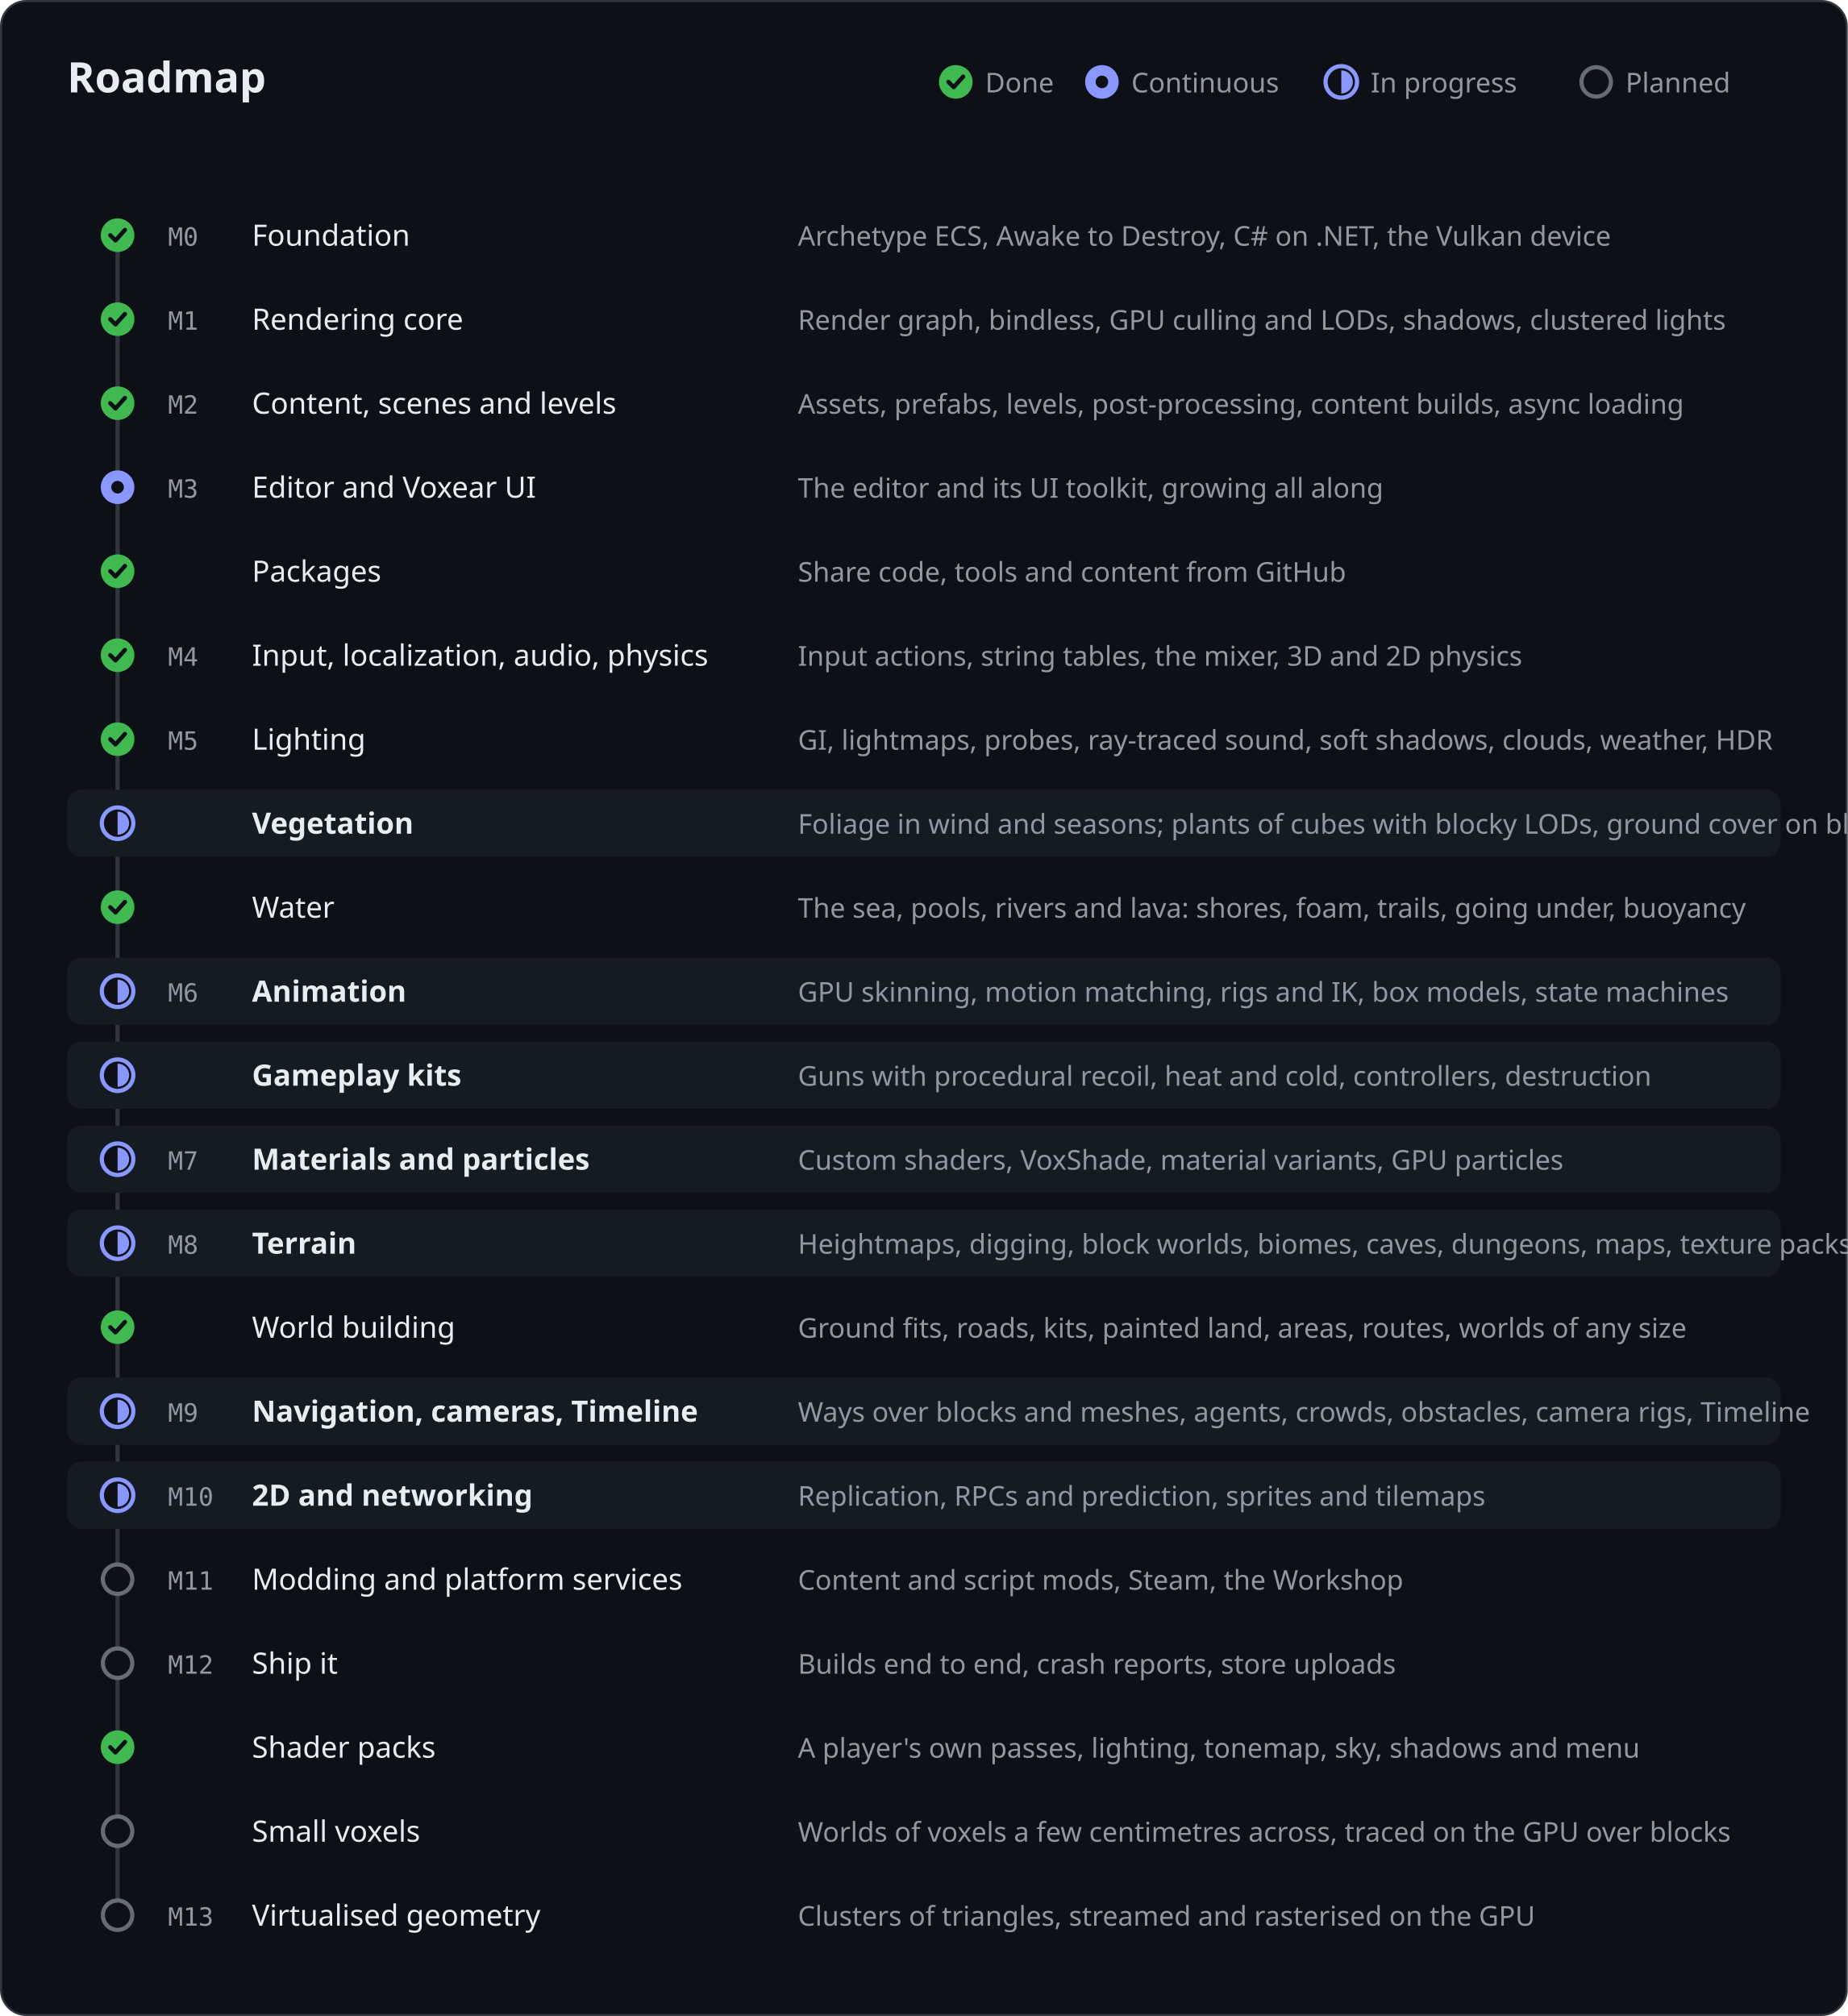
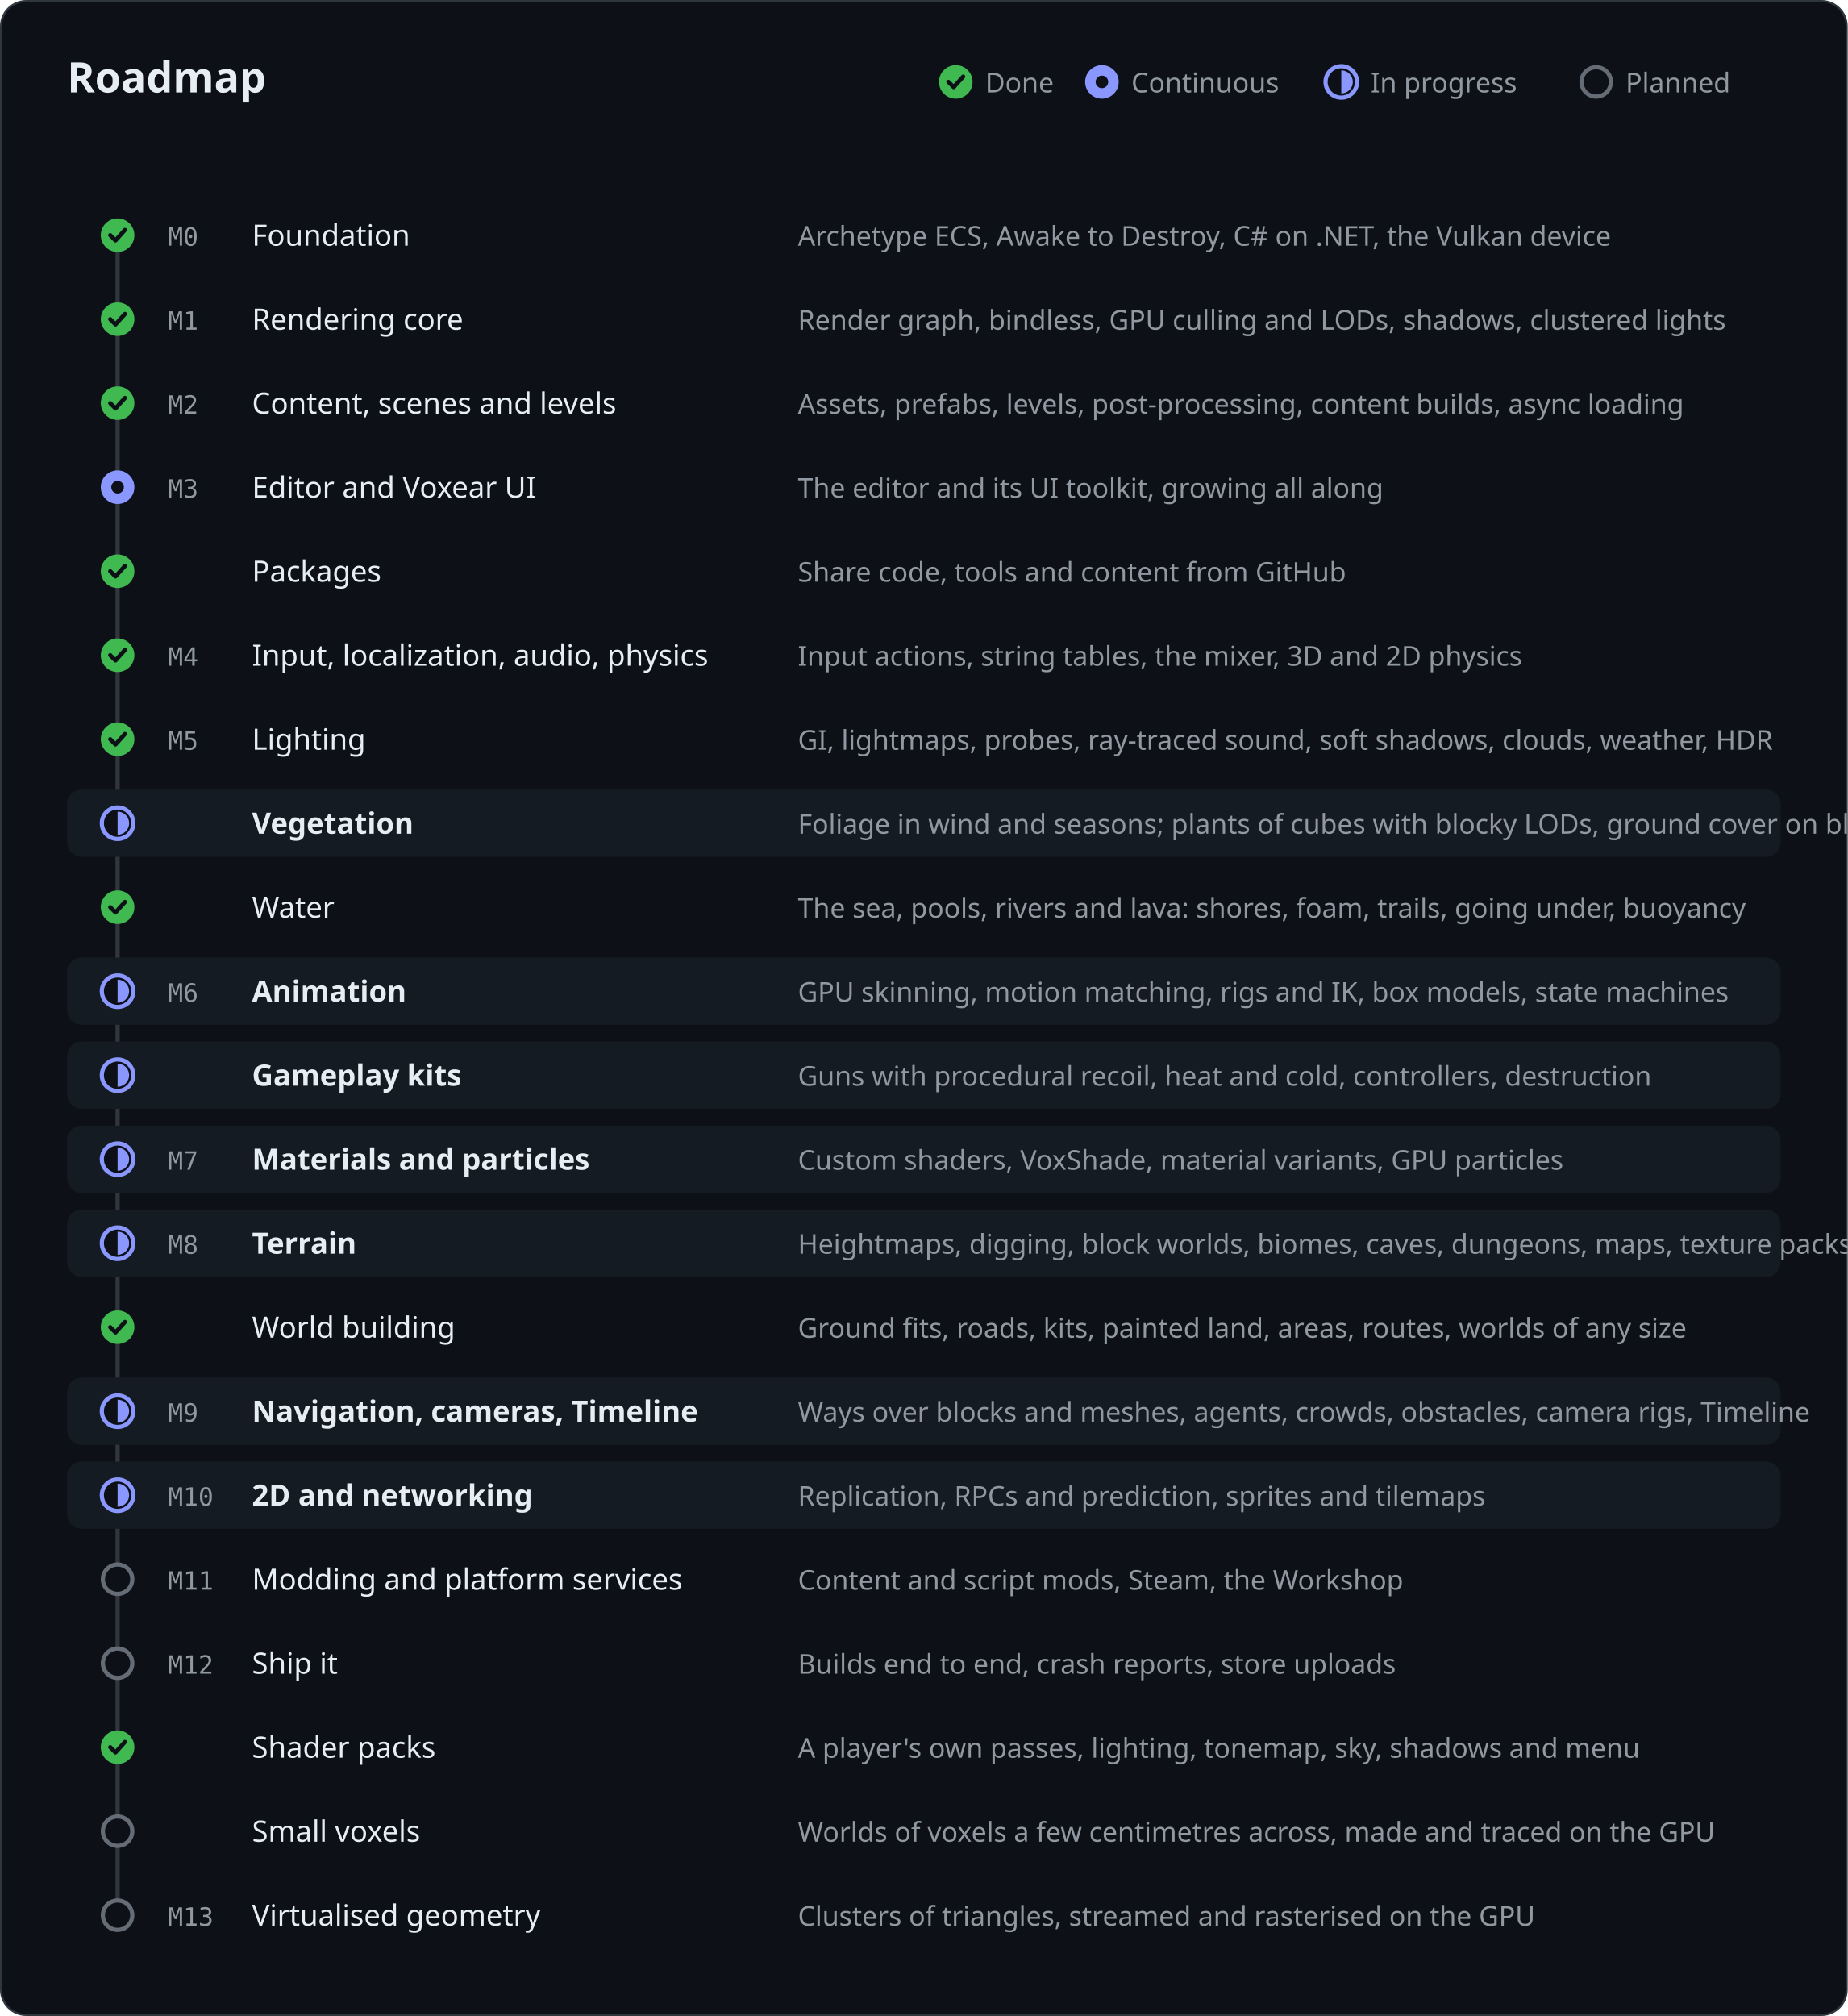
<svg xmlns="http://www.w3.org/2000/svg" width="880" height="960" viewBox="0 0 880 960" role="img" aria-label="Voxear roadmap">
  <rect x="0.5" y="0.5" width="879" height="959" rx="12" fill="#0d1117" stroke="#30363d" />
  <text x="32" y="44" font-family="-apple-system, BlinkMacSystemFont, 'Segoe UI', 'Noto Sans', Helvetica, Arial, sans-serif" font-size="20" font-weight="600" fill="#e6edf3">Roadmap</text>
  <circle cx="760.2" cy="39" r="7" fill="#0d1117" stroke="#656c76" stroke-width="2" />
  <text x="774.2" y="44" font-family="-apple-system, BlinkMacSystemFont, 'Segoe UI', 'Noto Sans', Helvetica, Arial, sans-serif" font-size="13" fill="#9198a1">Planned</text>
  <circle cx="638.8" cy="39" r="7.5" fill="#0d1117" stroke="#8a97ff" stroke-width="2" />
  <path d="M638.8 33.5 a5.5 5.5 0 0 1 0 11 z" fill="#8a97ff" />
  <text x="652.8" y="44" font-family="-apple-system, BlinkMacSystemFont, 'Segoe UI', 'Noto Sans', Helvetica, Arial, sans-serif" font-size="13" fill="#9198a1">In progress</text>
  <circle cx="524.8" cy="39" r="8" fill="#8a97ff" />
  <circle cx="524.8" cy="39" r="3" fill="#0d1117" />
  <text x="538.8" y="44" font-family="-apple-system, BlinkMacSystemFont, 'Segoe UI', 'Noto Sans', Helvetica, Arial, sans-serif" font-size="13" fill="#9198a1">Continuous</text>
  <circle cx="455.2" cy="39" r="8" fill="#3fb950" />
  <path d="M451.7 39 l2.5 2.5 l4.5-5" fill="none" stroke="#0d1117" stroke-width="2" stroke-linecap="round" stroke-linejoin="round" />
  <text x="469.2" y="44" font-family="-apple-system, BlinkMacSystemFont, 'Segoe UI', 'Noto Sans', Helvetica, Arial, sans-serif" font-size="13" fill="#9198a1">Done</text>
  <line x1="56" y1="112" x2="56" y2="912" stroke="#30363d" stroke-width="2" />
  <circle cx="56" cy="112" r="8" fill="#3fb950" />
  <path d="M52.5 112 l2.5 2.5 l4.5-5" fill="none" stroke="#0d1117" stroke-width="2" stroke-linecap="round" stroke-linejoin="round" />
  <text x="80" y="117" font-family="ui-monospace, SFMono-Regular, 'SF Mono', Menlo, Consolas, monospace" font-size="12" fill="#9198a1">M0</text>
  <text x="120" y="117" font-family="-apple-system, BlinkMacSystemFont, 'Segoe UI', 'Noto Sans', Helvetica, Arial, sans-serif" font-size="14" font-weight="500" fill="#e6edf3">Foundation</text>
  <text x="380" y="117" font-family="-apple-system, BlinkMacSystemFont, 'Segoe UI', 'Noto Sans', Helvetica, Arial, sans-serif" font-size="13" fill="#9198a1">Archetype ECS, Awake to Destroy, C# on .NET, the Vulkan device</text>
  <circle cx="56" cy="152" r="8" fill="#3fb950" />
  <path d="M52.5 152 l2.5 2.5 l4.5-5" fill="none" stroke="#0d1117" stroke-width="2" stroke-linecap="round" stroke-linejoin="round" />
  <text x="80" y="157" font-family="ui-monospace, SFMono-Regular, 'SF Mono', Menlo, Consolas, monospace" font-size="12" fill="#9198a1">M1</text>
  <text x="120" y="157" font-family="-apple-system, BlinkMacSystemFont, 'Segoe UI', 'Noto Sans', Helvetica, Arial, sans-serif" font-size="14" font-weight="500" fill="#e6edf3">Rendering core</text>
  <text x="380" y="157" font-family="-apple-system, BlinkMacSystemFont, 'Segoe UI', 'Noto Sans', Helvetica, Arial, sans-serif" font-size="13" fill="#9198a1">Render graph, bindless, GPU culling and LODs, shadows, clustered lights</text>
  <circle cx="56" cy="192" r="8" fill="#3fb950" />
  <path d="M52.5 192 l2.5 2.5 l4.5-5" fill="none" stroke="#0d1117" stroke-width="2" stroke-linecap="round" stroke-linejoin="round" />
  <text x="80" y="197" font-family="ui-monospace, SFMono-Regular, 'SF Mono', Menlo, Consolas, monospace" font-size="12" fill="#9198a1">M2</text>
  <text x="120" y="197" font-family="-apple-system, BlinkMacSystemFont, 'Segoe UI', 'Noto Sans', Helvetica, Arial, sans-serif" font-size="14" font-weight="500" fill="#e6edf3">Content, scenes and levels</text>
  <text x="380" y="197" font-family="-apple-system, BlinkMacSystemFont, 'Segoe UI', 'Noto Sans', Helvetica, Arial, sans-serif" font-size="13" fill="#9198a1">Assets, prefabs, levels, post-processing, content builds, async loading</text>
  <circle cx="56" cy="232" r="8" fill="#8a97ff" />
  <circle cx="56" cy="232" r="3" fill="#0d1117" />
  <text x="80" y="237" font-family="ui-monospace, SFMono-Regular, 'SF Mono', Menlo, Consolas, monospace" font-size="12" fill="#9198a1">M3</text>
  <text x="120" y="237" font-family="-apple-system, BlinkMacSystemFont, 'Segoe UI', 'Noto Sans', Helvetica, Arial, sans-serif" font-size="14" font-weight="500" fill="#e6edf3">Editor and Voxear UI</text>
  <text x="380" y="237" font-family="-apple-system, BlinkMacSystemFont, 'Segoe UI', 'Noto Sans', Helvetica, Arial, sans-serif" font-size="13" fill="#9198a1">The editor and its UI toolkit, growing all along</text>
  <circle cx="56" cy="272" r="8" fill="#3fb950" />
  <path d="M52.5 272 l2.5 2.5 l4.5-5" fill="none" stroke="#0d1117" stroke-width="2" stroke-linecap="round" stroke-linejoin="round" />
  <text x="80" y="277" font-family="ui-monospace, SFMono-Regular, 'SF Mono', Menlo, Consolas, monospace" font-size="12" fill="#9198a1" />
  <text x="120" y="277" font-family="-apple-system, BlinkMacSystemFont, 'Segoe UI', 'Noto Sans', Helvetica, Arial, sans-serif" font-size="14" font-weight="500" fill="#e6edf3">Packages</text>
  <text x="380" y="277" font-family="-apple-system, BlinkMacSystemFont, 'Segoe UI', 'Noto Sans', Helvetica, Arial, sans-serif" font-size="13" fill="#9198a1">Share code, tools and content from GitHub</text>
  <circle cx="56" cy="312" r="8" fill="#3fb950" />
  <path d="M52.5 312 l2.5 2.5 l4.5-5" fill="none" stroke="#0d1117" stroke-width="2" stroke-linecap="round" stroke-linejoin="round" />
  <text x="80" y="317" font-family="ui-monospace, SFMono-Regular, 'SF Mono', Menlo, Consolas, monospace" font-size="12" fill="#9198a1">M4</text>
  <text x="120" y="317" font-family="-apple-system, BlinkMacSystemFont, 'Segoe UI', 'Noto Sans', Helvetica, Arial, sans-serif" font-size="14" font-weight="500" fill="#e6edf3">Input, localization, audio, physics</text>
  <text x="380" y="317" font-family="-apple-system, BlinkMacSystemFont, 'Segoe UI', 'Noto Sans', Helvetica, Arial, sans-serif" font-size="13" fill="#9198a1">Input actions, string tables, the mixer, 3D and 2D physics</text>
  <circle cx="56" cy="352" r="8" fill="#3fb950" />
  <path d="M52.5 352 l2.5 2.5 l4.5-5" fill="none" stroke="#0d1117" stroke-width="2" stroke-linecap="round" stroke-linejoin="round" />
  <text x="80" y="357" font-family="ui-monospace, SFMono-Regular, 'SF Mono', Menlo, Consolas, monospace" font-size="12" fill="#9198a1">M5</text>
  <text x="120" y="357" font-family="-apple-system, BlinkMacSystemFont, 'Segoe UI', 'Noto Sans', Helvetica, Arial, sans-serif" font-size="14" font-weight="500" fill="#e6edf3">Lighting</text>
  <text x="380" y="357" font-family="-apple-system, BlinkMacSystemFont, 'Segoe UI', 'Noto Sans', Helvetica, Arial, sans-serif" font-size="13" fill="#9198a1">GI, lightmaps, probes, ray-traced sound, soft shadows, clouds, weather, HDR</text>
  <rect x="32" y="376" width="816" height="32" rx="7" fill="#151b23" />
  <circle cx="56" cy="392" r="7.5" fill="#0d1117" stroke="#8a97ff" stroke-width="2" />
  <path d="M56 386.5 a5.5 5.5 0 0 1 0 11 z" fill="#8a97ff" />
  <text x="80" y="397" font-family="ui-monospace, SFMono-Regular, 'SF Mono', Menlo, Consolas, monospace" font-size="12" fill="#9198a1" />
  <text x="120" y="397" font-family="-apple-system, BlinkMacSystemFont, 'Segoe UI', 'Noto Sans', Helvetica, Arial, sans-serif" font-size="14" font-weight="600" fill="#e6edf3">Vegetation</text>
  <text x="380" y="397" font-family="-apple-system, BlinkMacSystemFont, 'Segoe UI', 'Noto Sans', Helvetica, Arial, sans-serif" font-size="13" fill="#9198a1">Foliage in wind and seasons; plants of cubes with blocky LODs, ground cover on blocks</text>
  <circle cx="56" cy="432" r="8" fill="#3fb950" />
  <path d="M52.5 432 l2.5 2.5 l4.5-5" fill="none" stroke="#0d1117" stroke-width="2" stroke-linecap="round" stroke-linejoin="round" />
  <text x="80" y="437" font-family="ui-monospace, SFMono-Regular, 'SF Mono', Menlo, Consolas, monospace" font-size="12" fill="#9198a1" />
  <text x="120" y="437" font-family="-apple-system, BlinkMacSystemFont, 'Segoe UI', 'Noto Sans', Helvetica, Arial, sans-serif" font-size="14" font-weight="500" fill="#e6edf3">Water</text>
  <text x="380" y="437" font-family="-apple-system, BlinkMacSystemFont, 'Segoe UI', 'Noto Sans', Helvetica, Arial, sans-serif" font-size="13" fill="#9198a1">The sea, pools, rivers and lava: shores, foam, trails, going under, buoyancy</text>
  <rect x="32" y="456" width="816" height="32" rx="7" fill="#151b23" />
  <circle cx="56" cy="472" r="7.5" fill="#0d1117" stroke="#8a97ff" stroke-width="2" />
  <path d="M56 466.5 a5.5 5.5 0 0 1 0 11 z" fill="#8a97ff" />
  <text x="80" y="477" font-family="ui-monospace, SFMono-Regular, 'SF Mono', Menlo, Consolas, monospace" font-size="12" fill="#9198a1">M6</text>
  <text x="120" y="477" font-family="-apple-system, BlinkMacSystemFont, 'Segoe UI', 'Noto Sans', Helvetica, Arial, sans-serif" font-size="14" font-weight="600" fill="#e6edf3">Animation</text>
  <text x="380" y="477" font-family="-apple-system, BlinkMacSystemFont, 'Segoe UI', 'Noto Sans', Helvetica, Arial, sans-serif" font-size="13" fill="#9198a1">GPU skinning, motion matching, rigs and IK, box models, state machines</text>
  <rect x="32" y="496" width="816" height="32" rx="7" fill="#151b23" />
  <circle cx="56" cy="512" r="7.5" fill="#0d1117" stroke="#8a97ff" stroke-width="2" />
  <path d="M56 506.5 a5.5 5.5 0 0 1 0 11 z" fill="#8a97ff" />
  <text x="80" y="517" font-family="ui-monospace, SFMono-Regular, 'SF Mono', Menlo, Consolas, monospace" font-size="12" fill="#9198a1" />
  <text x="120" y="517" font-family="-apple-system, BlinkMacSystemFont, 'Segoe UI', 'Noto Sans', Helvetica, Arial, sans-serif" font-size="14" font-weight="600" fill="#e6edf3">Gameplay kits</text>
  <text x="380" y="517" font-family="-apple-system, BlinkMacSystemFont, 'Segoe UI', 'Noto Sans', Helvetica, Arial, sans-serif" font-size="13" fill="#9198a1">Guns with procedural recoil, heat and cold, controllers, destruction</text>
  <rect x="32" y="536" width="816" height="32" rx="7" fill="#151b23" />
  <circle cx="56" cy="552" r="7.5" fill="#0d1117" stroke="#8a97ff" stroke-width="2" />
  <path d="M56 546.5 a5.5 5.5 0 0 1 0 11 z" fill="#8a97ff" />
  <text x="80" y="557" font-family="ui-monospace, SFMono-Regular, 'SF Mono', Menlo, Consolas, monospace" font-size="12" fill="#9198a1">M7</text>
  <text x="120" y="557" font-family="-apple-system, BlinkMacSystemFont, 'Segoe UI', 'Noto Sans', Helvetica, Arial, sans-serif" font-size="14" font-weight="600" fill="#e6edf3">Materials and particles</text>
  <text x="380" y="557" font-family="-apple-system, BlinkMacSystemFont, 'Segoe UI', 'Noto Sans', Helvetica, Arial, sans-serif" font-size="13" fill="#9198a1">Custom shaders, VoxShade, material variants, GPU particles</text>
  <rect x="32" y="576" width="816" height="32" rx="7" fill="#151b23" />
  <circle cx="56" cy="592" r="7.5" fill="#0d1117" stroke="#8a97ff" stroke-width="2" />
  <path d="M56 586.5 a5.5 5.5 0 0 1 0 11 z" fill="#8a97ff" />
  <text x="80" y="597" font-family="ui-monospace, SFMono-Regular, 'SF Mono', Menlo, Consolas, monospace" font-size="12" fill="#9198a1">M8</text>
  <text x="120" y="597" font-family="-apple-system, BlinkMacSystemFont, 'Segoe UI', 'Noto Sans', Helvetica, Arial, sans-serif" font-size="14" font-weight="600" fill="#e6edf3">Terrain</text>
  <text x="380" y="597" font-family="-apple-system, BlinkMacSystemFont, 'Segoe UI', 'Noto Sans', Helvetica, Arial, sans-serif" font-size="13" fill="#9198a1">Heightmaps, digging, block worlds, biomes, caves, dungeons, maps, texture packs</text>
  <circle cx="56" cy="632" r="8" fill="#3fb950" />
  <path d="M52.5 632 l2.5 2.5 l4.5-5" fill="none" stroke="#0d1117" stroke-width="2" stroke-linecap="round" stroke-linejoin="round" />
  <text x="80" y="637" font-family="ui-monospace, SFMono-Regular, 'SF Mono', Menlo, Consolas, monospace" font-size="12" fill="#9198a1" />
  <text x="120" y="637" font-family="-apple-system, BlinkMacSystemFont, 'Segoe UI', 'Noto Sans', Helvetica, Arial, sans-serif" font-size="14" font-weight="500" fill="#e6edf3">World building</text>
  <text x="380" y="637" font-family="-apple-system, BlinkMacSystemFont, 'Segoe UI', 'Noto Sans', Helvetica, Arial, sans-serif" font-size="13" fill="#9198a1">Ground fits, roads, kits, painted land, areas, routes, worlds of any size</text>
  <rect x="32" y="656" width="816" height="32" rx="7" fill="#151b23" />
  <circle cx="56" cy="672" r="7.5" fill="#0d1117" stroke="#8a97ff" stroke-width="2" />
  <path d="M56 666.5 a5.5 5.5 0 0 1 0 11 z" fill="#8a97ff" />
  <text x="80" y="677" font-family="ui-monospace, SFMono-Regular, 'SF Mono', Menlo, Consolas, monospace" font-size="12" fill="#9198a1">M9</text>
  <text x="120" y="677" font-family="-apple-system, BlinkMacSystemFont, 'Segoe UI', 'Noto Sans', Helvetica, Arial, sans-serif" font-size="14" font-weight="600" fill="#e6edf3">Navigation, cameras, Timeline</text>
  <text x="380" y="677" font-family="-apple-system, BlinkMacSystemFont, 'Segoe UI', 'Noto Sans', Helvetica, Arial, sans-serif" font-size="13" fill="#9198a1">Ways over blocks and meshes, agents, crowds, obstacles, camera rigs, Timeline</text>
  <rect x="32" y="696" width="816" height="32" rx="7" fill="#151b23" />
  <circle cx="56" cy="712" r="7.5" fill="#0d1117" stroke="#8a97ff" stroke-width="2" />
  <path d="M56 706.5 a5.5 5.5 0 0 1 0 11 z" fill="#8a97ff" />
  <text x="80" y="717" font-family="ui-monospace, SFMono-Regular, 'SF Mono', Menlo, Consolas, monospace" font-size="12" fill="#9198a1">M10</text>
  <text x="120" y="717" font-family="-apple-system, BlinkMacSystemFont, 'Segoe UI', 'Noto Sans', Helvetica, Arial, sans-serif" font-size="14" font-weight="600" fill="#e6edf3">2D and networking</text>
  <text x="380" y="717" font-family="-apple-system, BlinkMacSystemFont, 'Segoe UI', 'Noto Sans', Helvetica, Arial, sans-serif" font-size="13" fill="#9198a1">Replication, RPCs and prediction, sprites and tilemaps</text>
  <circle cx="56" cy="752" r="7" fill="#0d1117" stroke="#656c76" stroke-width="2" />
  <text x="80" y="757" font-family="ui-monospace, SFMono-Regular, 'SF Mono', Menlo, Consolas, monospace" font-size="12" fill="#9198a1">M11</text>
  <text x="120" y="757" font-family="-apple-system, BlinkMacSystemFont, 'Segoe UI', 'Noto Sans', Helvetica, Arial, sans-serif" font-size="14" font-weight="500" fill="#e6edf3">Modding and platform services</text>
  <text x="380" y="757" font-family="-apple-system, BlinkMacSystemFont, 'Segoe UI', 'Noto Sans', Helvetica, Arial, sans-serif" font-size="13" fill="#9198a1">Content and script mods, Steam, the Workshop</text>
  <circle cx="56" cy="792" r="7" fill="#0d1117" stroke="#656c76" stroke-width="2" />
  <text x="80" y="797" font-family="ui-monospace, SFMono-Regular, 'SF Mono', Menlo, Consolas, monospace" font-size="12" fill="#9198a1">M12</text>
  <text x="120" y="797" font-family="-apple-system, BlinkMacSystemFont, 'Segoe UI', 'Noto Sans', Helvetica, Arial, sans-serif" font-size="14" font-weight="500" fill="#e6edf3">Ship it</text>
  <text x="380" y="797" font-family="-apple-system, BlinkMacSystemFont, 'Segoe UI', 'Noto Sans', Helvetica, Arial, sans-serif" font-size="13" fill="#9198a1">Builds end to end, crash reports, store uploads</text>
  <circle cx="56" cy="832" r="8" fill="#3fb950" />
  <path d="M52.5 832 l2.5 2.5 l4.5-5" fill="none" stroke="#0d1117" stroke-width="2" stroke-linecap="round" stroke-linejoin="round" />
  <text x="80" y="837" font-family="ui-monospace, SFMono-Regular, 'SF Mono', Menlo, Consolas, monospace" font-size="12" fill="#9198a1" />
  <text x="120" y="837" font-family="-apple-system, BlinkMacSystemFont, 'Segoe UI', 'Noto Sans', Helvetica, Arial, sans-serif" font-size="14" font-weight="500" fill="#e6edf3">Shader packs</text>
  <text x="380" y="837" font-family="-apple-system, BlinkMacSystemFont, 'Segoe UI', 'Noto Sans', Helvetica, Arial, sans-serif" font-size="13" fill="#9198a1">A player's own passes, lighting, tonemap, sky, shadows and menu</text>
  <circle cx="56" cy="872" r="7" fill="#0d1117" stroke="#656c76" stroke-width="2" />
  <text x="80" y="877" font-family="ui-monospace, SFMono-Regular, 'SF Mono', Menlo, Consolas, monospace" font-size="12" fill="#9198a1" />
  <text x="120" y="877" font-family="-apple-system, BlinkMacSystemFont, 'Segoe UI', 'Noto Sans', Helvetica, Arial, sans-serif" font-size="14" font-weight="500" fill="#e6edf3">Small voxels</text>
-   <text x="380" y="877" font-family="-apple-system, BlinkMacSystemFont, 'Segoe UI', 'Noto Sans', Helvetica, Arial, sans-serif" font-size="13" fill="#9198a1">Worlds of voxels a few centimetres across, traced on the GPU over blocks</text>
+   <text x="380" y="877" font-family="-apple-system, BlinkMacSystemFont, 'Segoe UI', 'Noto Sans', Helvetica, Arial, sans-serif" font-size="13" fill="#9198a1">Worlds of voxels a few centimetres across, made and traced on the GPU</text>
  <circle cx="56" cy="912" r="7" fill="#0d1117" stroke="#656c76" stroke-width="2" />
  <text x="80" y="917" font-family="ui-monospace, SFMono-Regular, 'SF Mono', Menlo, Consolas, monospace" font-size="12" fill="#9198a1">M13</text>
  <text x="120" y="917" font-family="-apple-system, BlinkMacSystemFont, 'Segoe UI', 'Noto Sans', Helvetica, Arial, sans-serif" font-size="14" font-weight="500" fill="#e6edf3">Virtualised geometry</text>
  <text x="380" y="917" font-family="-apple-system, BlinkMacSystemFont, 'Segoe UI', 'Noto Sans', Helvetica, Arial, sans-serif" font-size="13" fill="#9198a1">Clusters of triangles, streamed and rasterised on the GPU</text>
</svg>
